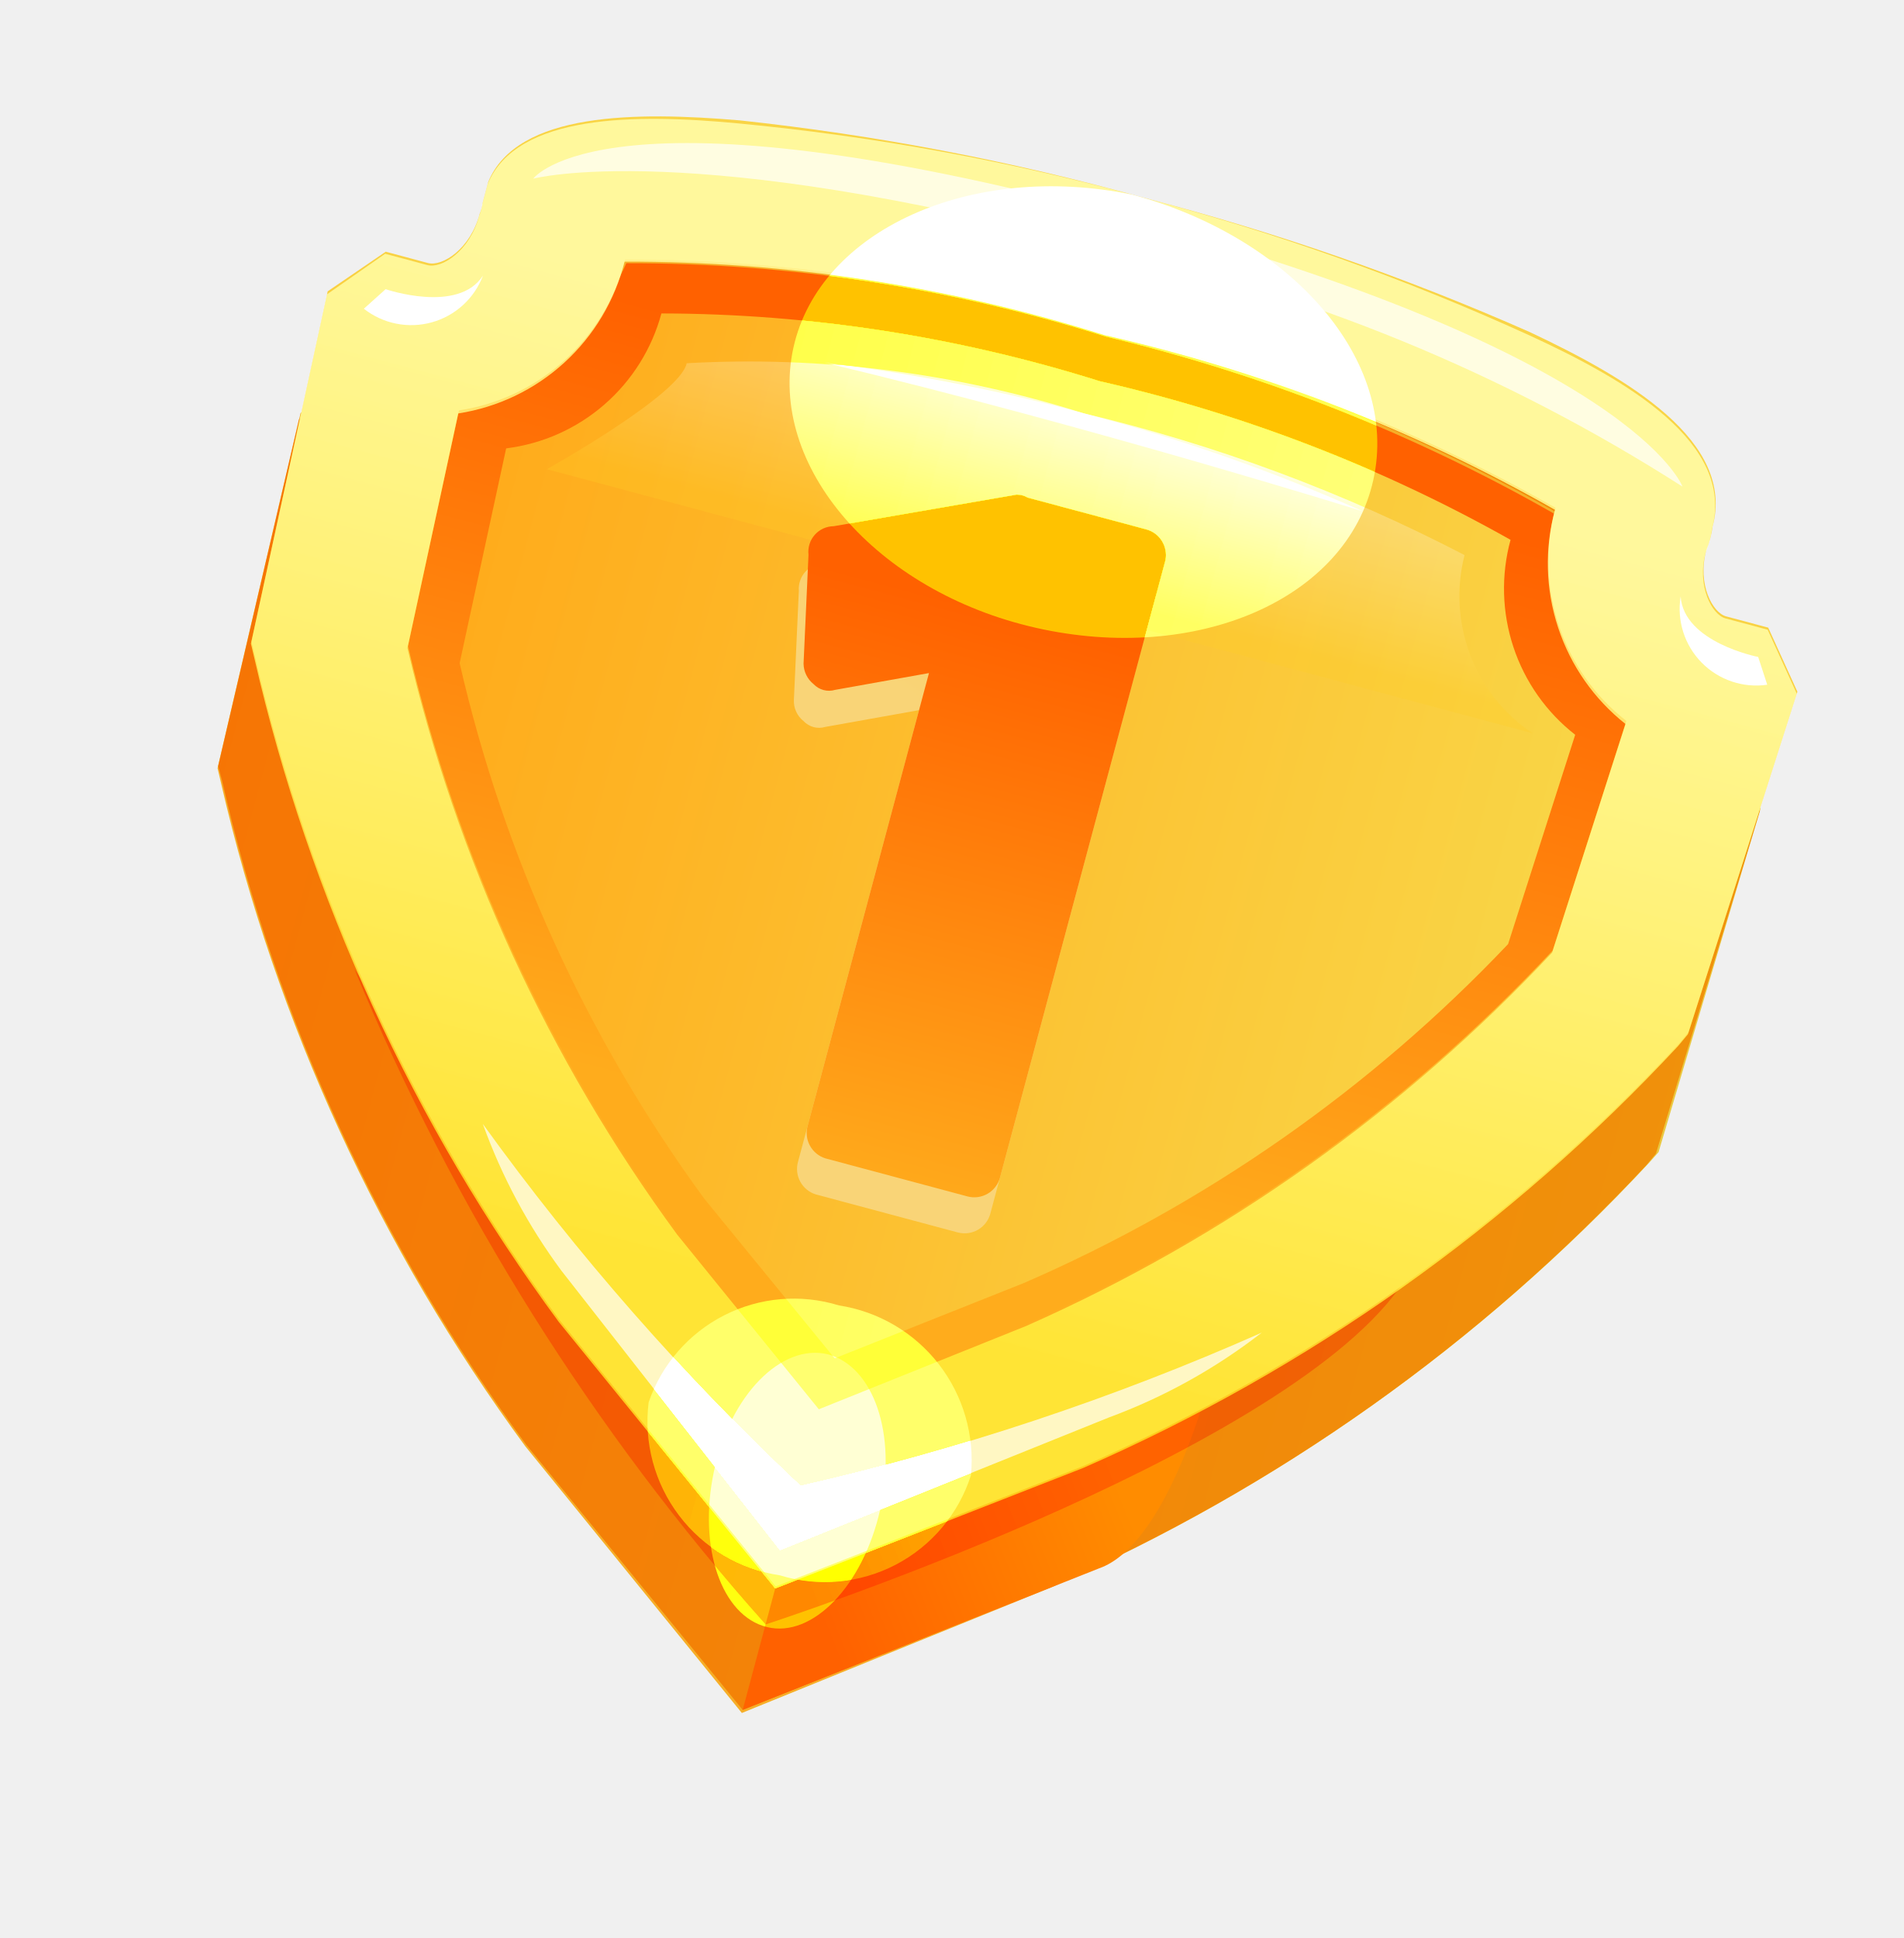
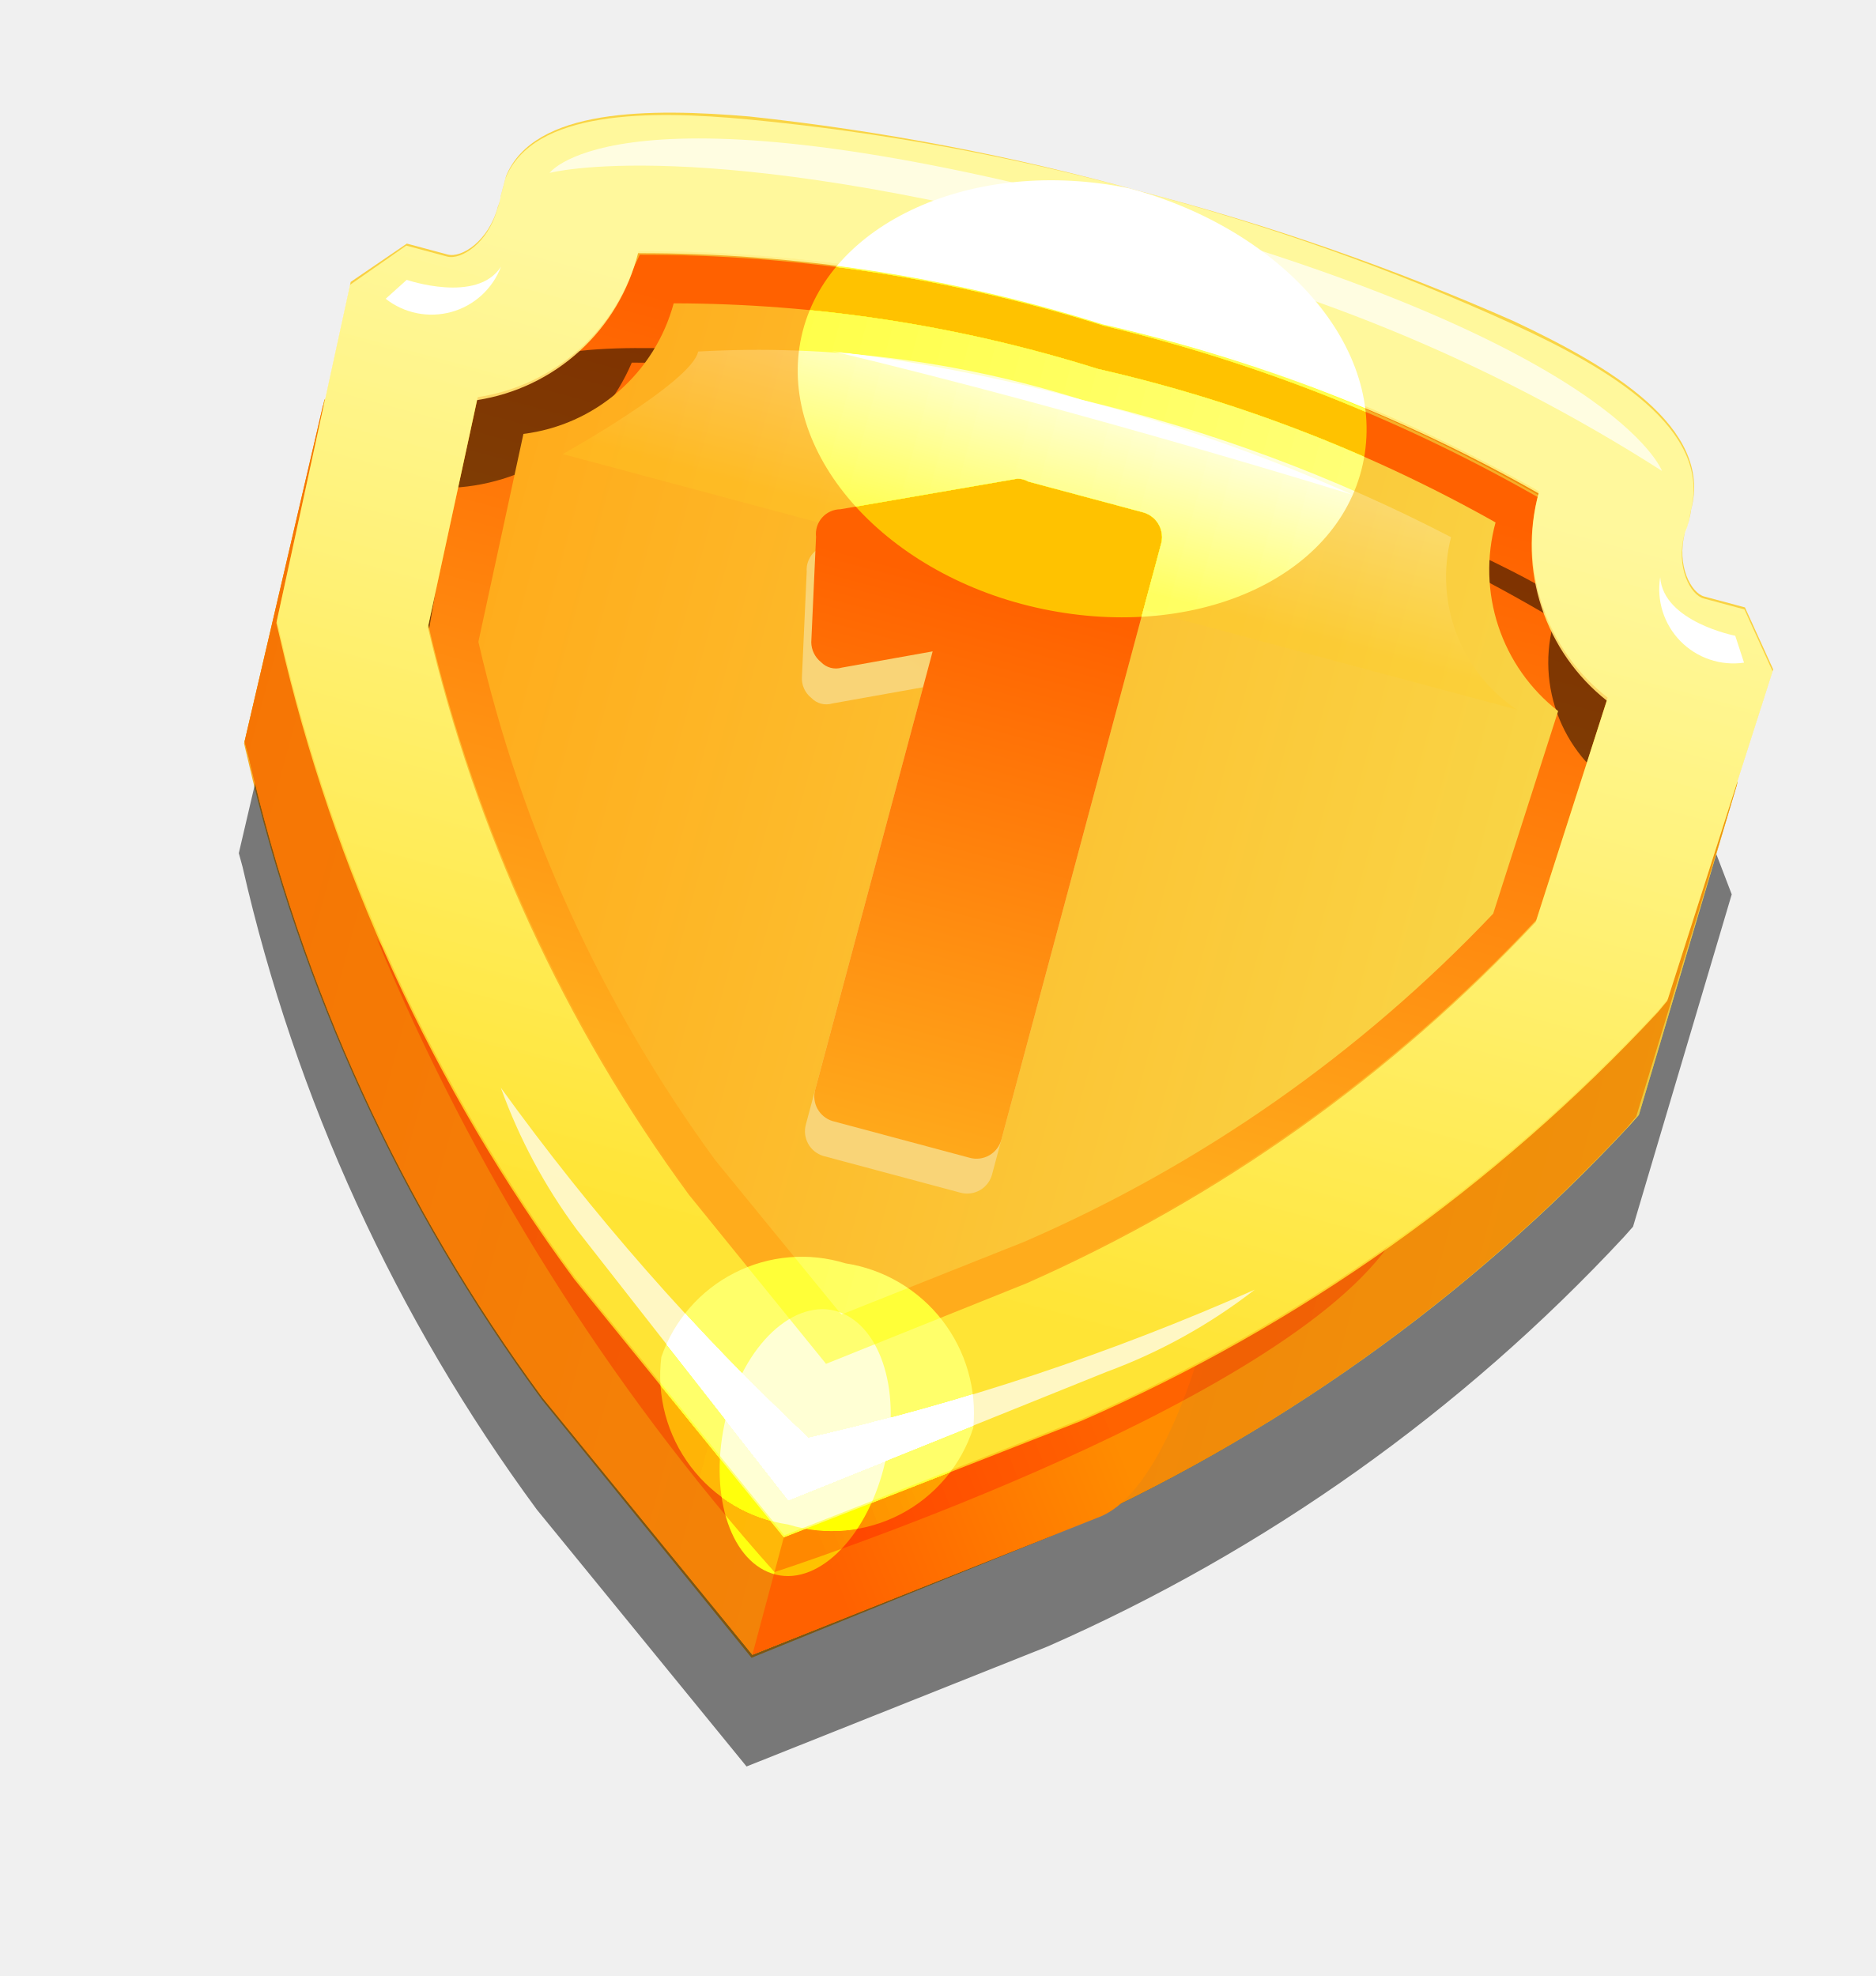
- <svg xmlns="http://www.w3.org/2000/svg" width="55" height="56" viewBox="0 0 55 56" fill="none">
+ <svg xmlns="http://www.w3.org/2000/svg" width="56" height="59" viewBox="0 0 56 59" fill="none">
  <g style="mix-blend-mode:multiply">
-     <path d="M11.525 19.649C12.952 25.766 15.602 31.53 19.317 36.593L23.42 41.614L29.411 39.234C35.146 36.695 40.312 33.026 44.6 28.448L46.729 21.813C45.821 21.101 45.143 20.137 44.779 19.041C44.416 17.946 44.382 16.768 44.683 15.654C40.622 13.326 36.233 11.623 31.665 10.604C27.18 9.19 22.503 8.474 17.799 8.482C17.518 9.601 16.912 10.611 16.058 11.386C15.204 12.162 14.14 12.667 13 12.839L11.525 19.649Z" fill="url(#paint0_linear_24_41327)" />
+     <path d="M12.525 19.649C13.952 25.766 16.602 31.53 20.317 36.593L24.42 41.614L30.411 39.234C36.146 36.695 41.312 33.026 45.6 28.448L47.729 21.813C46.821 21.101 46.143 20.137 45.779 19.041C45.416 17.946 45.382 16.768 45.683 15.654C41.622 13.326 37.233 11.623 32.665 10.604C28.18 9.19 23.503 8.474 18.799 8.482C18.518 9.601 17.912 10.611 17.058 11.386C16.204 12.162 15.14 12.667 14 12.839L12.525 19.649Z" fill="url(#paint0_linear_24_41325)" />
  </g>
-   <path d="M49.706 19.741L49.379 19.654C48.926 19.497 48.509 19.25 48.154 18.929C47.799 18.607 47.511 18.217 47.31 17.783C47.108 17.348 46.996 16.877 46.98 16.398C46.965 15.919 47.045 15.441 47.218 14.994C47.218 14.994 47.281 14.756 47.305 14.667C47.358 14.576 47.386 14.474 47.385 14.369C47.791 12.852 41.11 9.723 32.459 7.405C23.808 5.087 16.605 4.496 16.199 6.013C16.164 6.205 16.113 6.394 16.047 6.578C15.981 7.056 15.819 7.516 15.57 7.93C15.321 8.343 14.991 8.702 14.6 8.985C14.208 9.267 13.764 9.468 13.293 9.573C12.822 9.679 12.335 9.688 11.86 9.601L11.503 9.505L9.558 18.548C11.065 25.094 13.876 31.268 17.822 36.703L23.143 43.006L30.576 40.12C36.746 37.404 42.307 33.473 46.928 28.561L49.735 19.749L49.706 19.741Z" fill="url(#paint1_linear_24_41327)" />
-   <path d="M21.435 49.498L15.182 41.797C10.979 36.077 7.987 29.559 6.39 22.641L6.286 22.198L8.637 12.116L10.173 10.902L11.352 11.377C11.828 11.505 12.598 11.01 12.9 9.879C12.944 9.775 12.974 9.665 12.988 9.552L13.1 9.136L13.148 8.957C14.021 6.768 17.453 6.923 20.452 7.025C24.397 7.449 28.299 8.196 32.121 9.259C35.923 10.29 39.636 11.626 43.223 13.254C46.052 14.586 49.165 16.408 48.503 18.877C48.471 19.112 48.41 19.342 48.32 19.561C48.065 20.513 48.514 21.335 48.9 21.438L50.159 21.616L50.852 23.428L47.847 33.335L47.565 33.674C42.724 38.866 36.874 43.016 30.373 45.868L21.435 49.498ZM10.808 22.326C12.234 28.443 14.885 34.207 18.599 39.27L22.738 44.396L28.729 42.016C34.464 39.477 39.63 35.809 43.919 31.23L47.759 20.463C46.864 19.974 46.164 19.191 45.779 18.245C45.394 17.3 45.346 16.25 45.645 15.274C41.389 12.748 36.777 10.878 31.964 9.727C27.478 8.313 22.802 7.598 18.098 7.606C17.633 8.667 16.878 9.575 15.92 10.226C14.962 10.878 13.84 11.245 12.682 11.287L10.808 22.326Z" fill="#F6AE28" />
+   <path d="M50.706 19.741L50.379 19.654C49.926 19.497 49.509 19.25 49.154 18.929C48.799 18.607 48.511 18.217 48.31 17.783C48.108 17.348 47.996 16.877 47.98 16.398C47.965 15.919 48.045 15.441 48.218 14.994C48.218 14.994 48.281 14.756 48.305 14.667C48.358 14.576 48.386 14.474 48.385 14.369C48.791 12.852 42.11 9.723 33.459 7.405C24.808 5.087 17.605 4.496 17.199 6.013C17.164 6.205 17.113 6.394 17.047 6.578C16.981 7.056 16.819 7.516 16.57 7.93C16.321 8.343 15.991 8.702 15.6 8.985C15.208 9.267 14.764 9.468 14.293 9.573C13.822 9.679 13.335 9.688 12.86 9.601L12.503 9.505L10.558 18.548C12.065 25.094 14.876 31.268 18.822 36.703L24.143 43.006L31.576 40.12C37.746 37.404 43.307 33.473 47.928 28.561L50.735 19.749L50.706 19.741Z" fill="url(#paint1_linear_24_41325)" />
+   <path d="M22.435 49.498L16.182 41.797C11.979 36.077 8.987 29.559 7.39 22.641L7.286 22.198L9.637 12.116L11.173 10.902L12.352 11.377C12.828 11.505 13.598 11.01 13.9 9.879C13.944 9.775 13.974 9.665 13.988 9.552L14.1 9.136L14.148 8.957C15.021 6.768 18.453 6.923 21.452 7.025C25.397 7.449 29.299 8.196 33.121 9.259C36.923 10.29 40.636 11.626 44.223 13.254C47.052 14.586 50.165 16.408 49.503 18.877C49.471 19.112 49.41 19.342 49.32 19.561C49.065 20.513 49.514 21.335 49.9 21.438L51.159 21.616L51.852 23.428L48.847 33.335L48.565 33.674C43.724 38.866 37.874 43.016 31.373 45.868L22.435 49.498ZM11.808 22.326C13.234 28.443 15.885 34.207 19.599 39.27L23.738 44.396L29.729 42.016C35.464 39.477 40.63 35.809 44.919 31.23L48.759 20.463C47.864 19.974 47.164 19.191 46.779 18.245C46.394 17.3 46.346 16.25 46.645 15.274C42.389 12.748 37.777 10.878 32.964 9.727C28.478 8.313 23.802 7.598 19.098 7.606C18.633 8.667 17.878 9.575 16.92 10.226C15.962 10.878 14.84 11.245 13.682 11.287L11.808 22.326Z" fill="#F6AE28" />
  <g style="mix-blend-mode:multiply">
-     <path d="M21.459 49.409L15.198 41.738C10.985 36.014 7.995 29.483 6.414 22.552L6.302 22.139L8.685 11.938L10.221 10.724L11.4 11.199C11.816 11.31 12.624 10.794 12.895 9.782C12.936 9.688 12.963 9.587 12.974 9.485L13.094 9.039C13.967 6.85 17.399 7.004 20.399 7.106C24.343 7.53 28.246 8.278 32.068 9.34C35.889 10.322 39.625 11.611 43.239 13.195C46.068 14.527 49.188 16.319 48.519 18.818C48.49 19.043 48.431 19.263 48.344 19.472C48.081 20.454 48.53 21.275 48.916 21.379L50.175 21.557L50.868 23.369L47.923 33.291L47.649 33.6C42.808 38.805 36.955 42.965 30.449 45.825L21.459 49.409ZM10.832 22.237C12.253 28.363 14.901 34.137 18.615 39.211L22.738 44.396L28.729 42.016C34.469 39.468 39.638 35.79 43.927 31.2L47.694 20.35C46.802 19.857 46.106 19.073 45.722 18.129C45.337 17.185 45.287 16.137 45.58 15.161C41.324 12.635 36.712 10.765 31.899 9.614C27.413 8.2 22.736 7.485 18.033 7.493C17.581 8.552 16.842 9.463 15.899 10.123C14.957 10.784 13.848 11.166 12.698 11.228L10.832 22.237Z" fill="url(#paint2_linear_24_41327)" />
+     <path d="M22.286 52.744L16.025 45.073C11.812 39.349 8.822 32.818 7.242 25.887L7.129 25.474L9.512 15.273L11.048 14.059L12.227 14.534C12.643 14.646 13.451 14.129 13.722 13.117C13.763 13.023 13.79 12.922 13.802 12.82L13.921 12.374C14.795 10.185 18.226 10.339 21.226 10.442C25.17 10.866 29.073 11.613 32.895 12.676C36.717 13.657 40.453 14.946 44.066 16.53C46.896 17.862 50.016 19.654 49.346 22.153C49.317 22.378 49.258 22.598 49.171 22.807C48.908 23.789 49.357 24.61 49.743 24.714L51.002 24.892L51.696 26.704L48.75 36.626L48.476 36.935C43.635 42.14 37.782 46.3 31.276 49.16L22.286 52.744ZM11.659 25.572C13.08 31.698 15.728 37.473 19.443 42.546L23.566 47.731L29.556 45.351C35.297 42.803 40.465 39.125 44.754 34.535L48.522 23.685C47.63 23.192 46.934 22.408 46.549 21.464C46.164 20.52 46.114 19.473 46.407 18.496C42.151 15.97 37.539 14.1 32.726 12.949C28.24 11.535 23.564 10.82 18.86 10.828C18.409 11.887 17.67 12.798 16.727 13.459C15.784 14.119 14.675 14.502 13.526 14.563L11.659 25.572Z" fill="black" fill-opacity="0.5" />
+     <path d="M22.459 49.409L16.198 41.738C11.985 36.014 8.995 29.483 7.414 22.552L7.302 22.139L9.685 11.938L11.221 10.724L12.4 11.199C12.816 11.31 13.624 10.794 13.895 9.782C13.936 9.688 13.963 9.587 13.974 9.485L14.094 9.039C14.967 6.85 18.399 7.004 21.399 7.106C25.343 7.53 29.246 8.278 33.068 9.34C36.889 10.322 40.625 11.611 44.239 13.195C47.068 14.527 50.188 16.319 49.519 18.818C49.49 19.043 49.431 19.263 49.344 19.472C49.081 20.454 49.53 21.275 49.916 21.379L51.175 21.557L51.868 23.369L48.923 33.291L48.649 33.6C43.808 38.805 37.955 42.965 31.449 45.825L22.459 49.409ZM11.832 22.237C13.253 28.363 15.901 34.137 19.615 39.211L23.738 44.396L29.729 42.016C35.469 39.468 40.638 35.79 44.927 31.2L48.694 20.35C47.802 19.857 47.106 19.073 46.722 18.129C46.337 17.185 46.287 16.137 46.58 15.161C42.324 12.635 37.712 10.765 32.899 9.614C28.413 8.2 23.736 7.485 19.033 7.493C18.581 8.552 17.842 9.463 16.899 10.123C15.957 10.784 14.848 11.166 13.698 11.228L11.832 22.237Z" fill="url(#paint2_linear_24_41325)" />
+     <path d="M22.459 49.409L16.198 41.738C11.985 36.014 8.995 29.483 7.414 22.552L7.302 22.139L9.685 11.938L11.221 10.724L12.4 11.199C12.816 11.31 13.624 10.794 13.895 9.782C13.936 9.688 13.963 9.587 13.974 9.485L14.094 9.039C14.967 6.85 18.399 7.004 21.399 7.106C25.343 7.53 29.246 8.278 33.068 9.34C36.889 10.322 40.625 11.611 44.239 13.195C47.068 14.527 50.188 16.319 49.519 18.818C49.49 19.043 49.431 19.263 49.344 19.472C49.081 20.454 49.53 21.275 49.916 21.379L51.175 21.557L51.868 23.369L48.923 33.291L48.649 33.6C43.808 38.805 37.955 42.965 31.449 45.825L22.459 49.409ZM11.832 22.237C13.253 28.363 15.901 34.137 19.615 39.211L23.738 44.396L29.729 42.016C35.469 39.468 40.638 35.79 44.927 31.2L48.694 20.35C47.802 19.857 47.106 19.073 46.722 18.129C46.337 17.185 46.287 16.137 46.58 15.161C42.324 12.635 37.712 10.765 32.899 9.614C28.413 8.2 23.736 7.485 19.033 7.493C18.581 8.552 17.842 9.463 16.899 10.123C15.957 10.784 14.848 11.166 13.698 11.228L11.832 22.237Z" fill="url(#paint3_linear_24_41325)" />
  </g>
-   <path d="M21.459 49.409L22.63 45.037L31.091 41.406L34.828 40.303C34.828 40.303 33.664 44.646 31.764 45.316L21.459 49.409Z" fill="url(#paint3_linear_24_41327)" />
+   <path d="M22.459 49.409L23.63 45.037L32.091 41.406L35.828 40.303C35.828 40.303 34.664 44.646 32.764 45.316L22.459 49.409Z" fill="url(#paint4_linear_24_41325)" />
  <g style="mix-blend-mode:multiply" opacity="0.5">
-     <path d="M10.242 28.008C13.113 34.941 17.128 41.34 22.12 46.94C22.12 46.94 36.88 42.16 40.435 37.215C41.452 35.797 29.725 43.176 24.117 41.864C18.51 40.553 10.242 28.008 10.242 28.008Z" fill="#FF6700" />
+     <path d="M11.242 28.008C14.113 34.941 18.128 41.34 23.12 46.94C23.12 46.94 37.88 42.16 41.435 37.215C42.452 35.797 30.725 43.176 25.117 41.864C19.51 40.553 11.242 28.008 11.242 28.008Z" fill="#FF6700" />
  </g>
-   <path d="M22.415 45.84L16.162 38.139C11.959 32.419 8.967 25.9 7.371 18.982L7.266 18.54L9.468 8.418L11.145 7.273L12.364 7.6C12.78 7.711 13.588 7.195 13.859 6.183C13.903 6.079 13.932 5.969 13.947 5.856L14.058 5.44L14.106 5.261C14.94 3.221 18.411 3.227 21.371 3.478C25.315 3.902 29.218 4.649 33.04 5.712C36.86 6.703 40.593 8.002 44.203 9.596C47.033 10.928 50.145 12.75 49.483 15.219C49.452 15.454 49.39 15.684 49.3 15.903C49.037 16.884 49.486 17.706 49.873 17.81L51.091 18.136L51.934 19.988L48.788 29.825L48.506 30.164C43.664 35.357 37.814 39.506 31.314 42.358L22.415 45.84ZM11.788 18.668C13.215 24.785 15.865 30.548 19.58 35.612L23.675 40.662L29.674 38.253C35.409 35.713 40.575 32.045 44.863 27.466L46.992 20.831C46.081 20.122 45.401 19.158 45.037 18.062C44.673 16.966 44.641 15.787 44.946 14.672C40.878 12.36 36.492 10.658 31.928 9.622C27.443 8.208 22.766 7.493 18.062 7.501C17.781 8.619 17.175 9.63 16.321 10.405C15.467 11.18 14.403 11.686 13.263 11.858L11.788 18.668Z" fill="url(#paint4_linear_24_41327)" />
+   <path d="M23.415 45.84L17.162 38.139C12.959 32.419 9.967 25.9 8.371 18.982L8.266 18.54L10.469 8.418L12.145 7.273L13.364 7.6C13.78 7.711 14.588 7.195 14.859 6.183C14.903 6.079 14.932 5.969 14.947 5.856L15.058 5.44L15.106 5.261C15.94 3.221 19.411 3.227 22.371 3.478C26.315 3.902 30.218 4.649 34.04 5.712C37.86 6.703 41.593 8.002 45.203 9.596C48.033 10.928 51.145 12.75 50.483 15.219C50.452 15.454 50.39 15.684 50.3 15.903C50.037 16.884 50.486 17.706 50.873 17.81L52.091 18.136L52.934 19.988L49.788 29.825L49.506 30.164C44.664 35.357 38.814 39.506 32.314 42.358L23.415 45.84ZM12.788 18.668C14.215 24.785 16.865 30.548 20.58 35.612L24.675 40.662L30.674 38.253C36.409 35.713 41.575 32.045 45.863 27.466L47.992 20.831C47.081 20.122 46.401 19.158 46.037 18.062C45.673 16.966 45.641 15.787 45.946 14.672C41.878 12.36 37.492 10.658 32.928 9.622C28.443 8.208 23.766 7.493 19.062 7.501C18.781 8.619 18.175 9.63 17.321 10.405C16.467 11.18 15.403 11.686 14.263 11.858L12.788 18.668Z" fill="url(#paint5_linear_24_41325)" />
  <g style="mix-blend-mode:screen">
-     <path d="M22.399 45.9L16.146 38.199C11.935 32.483 8.942 25.963 7.355 19.042L7.25 18.599L9.445 8.507L11.129 7.333L12.348 7.66C12.764 7.771 13.572 7.254 13.843 6.243C13.887 6.138 13.916 6.028 13.931 5.916L14.042 5.499L14.09 5.321C14.924 3.281 18.395 3.286 21.347 3.567C25.299 3.944 29.212 4.661 33.04 5.712C36.859 6.717 40.586 8.046 44.179 9.685C47.017 10.987 50.129 12.809 49.468 15.278C49.438 15.514 49.376 15.744 49.284 15.962C49.021 16.944 49.47 17.766 49.857 17.869L51.075 18.196L51.918 20.047L48.772 29.884L48.49 30.223C43.655 35.423 37.803 39.574 31.298 42.418L22.399 45.9ZM11.773 18.727C13.199 24.844 15.849 30.608 19.564 35.671L23.659 40.722L29.658 38.312C35.393 35.773 40.559 32.105 44.847 27.526L46.968 20.921C46.059 20.203 45.382 19.233 45.02 18.133C44.657 17.033 44.626 15.85 44.93 14.732C40.862 12.419 36.476 10.718 31.913 9.682C27.427 8.268 22.75 7.552 18.047 7.56C17.766 8.684 17.16 9.699 16.304 10.48C15.449 11.26 14.383 11.77 13.239 11.947L11.773 18.727Z" fill="url(#paint5_linear_24_41327)" />
+     <path d="M23.399 45.9L17.146 38.199C12.935 32.483 9.942 25.963 8.355 19.042L8.25 18.599L10.445 8.507L12.129 7.333L13.348 7.66C13.764 7.771 14.572 7.254 14.843 6.243C14.887 6.138 14.916 6.028 14.931 5.916L15.042 5.499L15.09 5.321C15.924 3.281 19.395 3.286 22.347 3.567C26.299 3.944 30.212 4.661 34.04 5.712C37.859 6.717 41.586 8.046 45.179 9.685C48.017 10.987 51.129 12.809 50.468 15.278C50.438 15.514 50.376 15.744 50.284 15.962C50.021 16.944 50.47 17.766 50.857 17.869L52.075 18.196L52.918 20.047L49.772 29.884L49.49 30.223C44.655 35.423 38.803 39.574 32.298 42.418L23.399 45.9ZM12.773 18.727C14.199 24.844 16.849 30.608 20.564 35.671L24.659 40.722L30.658 38.312C36.393 35.773 41.559 32.105 45.847 27.526L47.968 20.921C47.059 20.203 46.382 19.233 46.02 18.133C45.657 17.033 45.626 15.85 45.93 14.732C41.862 12.419 37.476 10.718 32.913 9.682C28.427 8.268 23.75 7.552 19.047 7.56C18.766 8.684 18.16 9.699 17.304 10.48C16.449 11.26 15.383 11.77 14.239 11.947L12.773 18.727Z" fill="url(#paint6_linear_24_41325)" />
  </g>
-   <path d="M43.575 27.28L45.514 21.232C44.682 20.582 44.061 19.701 43.729 18.698C43.397 17.696 43.368 16.618 43.646 15.599C39.932 13.506 35.935 11.962 31.778 11.016C27.679 9.726 23.409 9.065 19.111 9.057C18.835 10.079 18.261 10.996 17.462 11.69C16.663 12.385 15.676 12.825 14.625 12.956L13.281 19.163C14.564 24.748 16.969 30.013 20.35 34.638L24.117 39.25L29.574 37.078C34.853 34.789 39.615 31.456 43.575 27.28Z" fill="url(#paint6_linear_24_41327)" />
-   <path opacity="0.7" d="M23.129 42.939C19.744 39.752 16.671 36.249 13.951 32.477C14.498 33.995 15.263 35.425 16.224 36.721L22.538 44.789L32.04 40.959C33.629 40.373 35.118 39.546 36.456 38.508C32.166 40.409 27.703 41.893 23.129 42.939Z" fill="white" />
-   <path opacity="0.7" d="M15.407 5.163C15.407 5.163 17.494 2.248 32.359 6.231C47.224 10.213 48.614 14.061 48.614 14.061C43.476 10.774 37.787 8.439 31.821 7.17C19.869 3.968 15.407 5.163 15.407 5.163Z" fill="white" />
-   <path opacity="0.3" d="M19.841 10.496C23.719 10.279 27.604 10.769 31.307 11.942C35.131 12.85 38.829 14.226 42.317 16.04C42.072 16.997 42.13 18.005 42.482 18.928C42.834 19.85 43.463 20.64 44.283 21.189L21.035 14.96L15.802 13.558C15.802 13.558 19.661 11.404 19.841 10.496Z" fill="url(#paint7_linear_24_41327)" />
-   <path d="M32.83 16.367L29.411 15.451C29.312 15.392 29.199 15.361 29.084 15.363L23.805 16.276C23.704 16.278 23.605 16.3 23.514 16.342C23.422 16.384 23.34 16.443 23.272 16.518C23.204 16.592 23.153 16.68 23.12 16.775C23.087 16.87 23.074 16.971 23.082 17.071L22.939 20.221C22.933 20.338 22.955 20.456 23.004 20.563C23.053 20.671 23.127 20.765 23.22 20.838C23.298 20.921 23.398 20.98 23.508 21.01C23.618 21.04 23.735 21.038 23.844 21.005L26.555 20.52L23.056 33.578C23.004 33.77 23.029 33.975 23.125 34.149C23.221 34.323 23.38 34.454 23.57 34.513L27.673 35.612C27.87 35.665 28.08 35.637 28.257 35.535C28.433 35.433 28.562 35.265 28.615 35.068L33.397 17.221C33.424 17.033 33.381 16.843 33.276 16.685C33.172 16.528 33.013 16.415 32.83 16.367Z" fill="url(#paint8_linear_24_41327)" />
-   <path d="M33.116 15.296L29.698 14.38C29.599 14.321 29.486 14.291 29.37 14.293L24.091 15.205C23.988 15.206 23.885 15.228 23.79 15.271C23.695 15.314 23.611 15.376 23.542 15.454C23.473 15.532 23.421 15.623 23.39 15.723C23.359 15.822 23.349 15.926 23.361 16.03L23.218 19.179C23.22 19.293 23.247 19.404 23.297 19.505C23.346 19.607 23.418 19.696 23.506 19.767C23.585 19.85 23.685 19.91 23.795 19.939C23.905 19.969 24.021 19.967 24.131 19.934L26.842 19.449L23.335 32.537C23.283 32.729 23.308 32.934 23.404 33.108C23.5 33.282 23.659 33.413 23.849 33.472L27.952 34.571C28.149 34.624 28.359 34.596 28.536 34.494C28.712 34.392 28.841 34.224 28.894 34.026L33.676 16.18C33.711 15.989 33.673 15.792 33.569 15.628C33.466 15.464 33.304 15.346 33.116 15.296Z" fill="url(#paint9_linear_24_41327)" />
-   <path d="M11.142 8.356C11.142 8.356 13.243 9.078 13.956 7.962C13.833 8.288 13.635 8.58 13.378 8.815C13.121 9.05 12.812 9.221 12.477 9.314C12.141 9.407 11.789 9.42 11.448 9.352C11.106 9.284 10.786 9.136 10.513 8.921L11.142 8.356Z" fill="white" />
-   <path d="M50.801 18.983C50.801 18.983 48.65 18.566 48.561 17.235C48.505 17.578 48.53 17.93 48.635 18.262C48.74 18.594 48.922 18.896 49.166 19.145C49.41 19.393 49.708 19.581 50.038 19.692C50.368 19.804 50.719 19.836 51.063 19.786L50.801 18.983Z" fill="white" />
+   <path d="M44.575 27.28L46.514 21.232C45.682 20.582 45.061 19.701 44.729 18.698C44.397 17.696 44.368 16.618 44.646 15.599C40.932 13.506 36.935 11.962 32.778 11.016C28.679 9.726 24.409 9.065 20.111 9.057C19.835 10.079 19.261 10.996 18.462 11.69C17.663 12.385 16.676 12.825 15.625 12.956L14.281 19.163C15.564 24.748 17.969 30.013 21.35 34.638L25.117 39.25L30.574 37.078C35.853 34.789 40.615 31.456 44.575 27.28Z" fill="url(#paint7_linear_24_41325)" />
+   <path opacity="0.7" d="M24.129 42.939C20.744 39.752 17.671 36.249 14.951 32.477C15.498 33.995 16.263 35.425 17.224 36.721L23.538 44.789L33.04 40.959C34.629 40.373 36.118 39.546 37.456 38.508C33.166 40.409 28.703 41.893 24.129 42.939Z" fill="white" />
+   <path opacity="0.7" d="M16.407 5.163C16.407 5.163 18.494 2.248 33.359 6.231C48.224 10.213 49.614 14.061 49.614 14.061C44.476 10.774 38.787 8.439 32.821 7.17C20.869 3.968 16.407 5.163 16.407 5.163Z" fill="white" />
+   <path opacity="0.3" d="M20.841 10.496C24.719 10.279 28.604 10.769 32.307 11.942C36.131 12.85 39.829 14.226 43.317 16.04C43.072 16.997 43.13 18.005 43.482 18.928C43.834 19.85 44.463 20.64 45.283 21.189L22.035 14.96L16.802 13.558C16.802 13.558 20.661 11.404 20.841 10.496Z" fill="url(#paint8_linear_24_41325)" />
+   <path d="M33.83 16.367L30.411 15.451C30.312 15.392 30.199 15.361 30.084 15.363L24.805 16.276C24.704 16.278 24.605 16.3 24.514 16.342C24.422 16.384 24.34 16.443 24.272 16.518C24.204 16.592 24.153 16.68 24.12 16.775C24.087 16.87 24.074 16.971 24.082 17.071L23.939 20.221C23.933 20.338 23.955 20.456 24.004 20.563C24.053 20.671 24.127 20.765 24.22 20.838C24.298 20.921 24.398 20.98 24.508 21.01C24.618 21.04 24.735 21.038 24.844 21.005L27.555 20.52L24.056 33.578C24.004 33.77 24.029 33.975 24.125 34.149C24.221 34.323 24.38 34.454 24.57 34.513L28.673 35.612C28.87 35.665 29.08 35.637 29.257 35.535C29.433 35.433 29.562 35.265 29.615 35.068L34.397 17.221C34.424 17.033 34.381 16.843 34.276 16.685C34.172 16.528 34.013 16.415 33.83 16.367Z" fill="url(#paint9_linear_24_41325)" />
+   <path d="M34.116 15.296L30.698 14.38C30.599 14.321 30.486 14.291 30.37 14.293L25.091 15.205C24.988 15.206 24.885 15.228 24.79 15.271C24.695 15.314 24.611 15.376 24.542 15.454C24.473 15.532 24.421 15.623 24.39 15.723C24.359 15.822 24.349 15.926 24.361 16.03L24.218 19.179C24.22 19.293 24.247 19.404 24.297 19.505C24.346 19.607 24.418 19.696 24.506 19.767C24.585 19.85 24.685 19.91 24.795 19.939C24.905 19.969 25.021 19.967 25.131 19.934L27.842 19.449L24.335 32.537C24.283 32.729 24.308 32.934 24.404 33.108C24.5 33.282 24.659 33.413 24.849 33.472L28.952 34.571C29.149 34.624 29.359 34.596 29.536 34.494C29.712 34.392 29.841 34.224 29.894 34.026L34.676 16.18C34.711 15.989 34.673 15.792 34.569 15.628C34.466 15.464 34.304 15.346 34.116 15.296Z" fill="url(#paint10_linear_24_41325)" />
+   <path d="M12.142 8.356C12.142 8.356 14.243 9.078 14.956 7.962C14.833 8.288 14.635 8.58 14.378 8.815C14.121 9.05 13.812 9.221 13.477 9.314C13.141 9.407 12.789 9.42 12.448 9.352C12.106 9.284 11.786 9.136 11.513 8.921L12.142 8.356Z" fill="white" />
+   <path d="M51.801 18.983C51.801 18.983 49.65 18.566 49.561 17.235C49.505 17.578 49.53 17.93 49.635 18.262C49.74 18.594 49.922 18.896 50.166 19.145C50.41 19.393 50.708 19.581 51.038 19.692C51.368 19.804 51.719 19.836 52.063 19.786L51.801 18.983Z" fill="white" />
  <g style="mix-blend-mode:overlay">
-     <path d="M32.713 5.624C37.291 6.851 40.449 10.407 39.681 13.867C38.913 17.328 34.559 19.19 29.933 18.141C25.306 17.093 22.173 13.448 22.925 10.047C23.677 6.646 28.063 4.665 32.713 5.624Z" fill="white" />
+     <path d="M33.713 5.624C38.291 6.851 41.449 10.407 40.681 13.867C39.913 17.328 35.559 19.19 30.933 18.141C26.306 17.093 23.173 13.448 23.925 10.047C24.677 6.646 29.063 4.665 33.713 5.624Z" fill="white" />
  </g>
  <g style="mix-blend-mode:overlay">
-     <path d="M24.24 37.721C25.383 37.897 26.415 38.504 27.124 39.417C27.833 40.331 28.166 41.481 28.054 42.632C27.698 43.744 26.919 44.67 25.886 45.211C24.852 45.751 23.647 45.863 22.533 45.52C21.374 45.346 20.329 44.726 19.621 43.792C18.913 42.858 18.598 41.683 18.742 40.52C19.116 39.431 19.899 38.529 20.925 38.007C21.951 37.484 23.14 37.382 24.24 37.721Z" fill="white" />
+     <path d="M25.24 37.721C26.383 37.897 27.415 38.504 28.124 39.417C28.833 40.331 29.166 41.481 29.054 42.632C28.698 43.744 27.919 44.67 26.886 45.211C25.852 45.751 24.647 45.863 23.533 45.52C22.374 45.346 21.329 44.726 20.621 43.792C19.913 42.858 19.598 41.683 19.742 40.52C20.116 39.431 20.899 38.529 21.925 38.007C22.951 37.484 24.14 37.382 25.24 37.721Z" fill="white" />
  </g>
  <g style="mix-blend-mode:overlay">
-     <path d="M23.925 39.135C25.233 39.485 25.924 41.424 25.432 43.619C24.939 45.815 23.48 47.337 22.164 47.016C20.848 46.695 20.164 44.727 20.627 42.523C21.09 40.32 22.579 38.806 23.925 39.135Z" fill="white" />
+     <path d="M24.925 39.135C26.233 39.485 26.924 41.424 26.432 43.619C25.939 45.815 24.48 47.337 23.164 47.016C21.848 46.695 21.164 44.727 21.627 42.523C22.09 40.32 23.579 38.806 24.925 39.135Z" fill="white" />
  </g>
  <g style="mix-blend-mode:overlay">
-     <path d="M23.828 10.48C26.434 10.798 29.014 11.308 31.545 12.006C34.224 12.718 36.843 13.644 39.374 14.773C39.374 14.773 31.465 12.303 23.828 10.48Z" fill="white" />
+     <path d="M24.828 10.48C27.434 10.798 30.014 11.308 32.545 12.006C35.224 12.718 37.843 13.644 40.374 14.773C40.374 14.773 32.465 12.303 24.828 10.48Z" fill="white" />
  </g>
  <defs>
-     <linearGradient id="paint0_linear_24_41327" x1="25.008" y1="35.568" x2="30.5" y2="15.073" gradientUnits="userSpaceOnUse">
+     <linearGradient id="paint0_linear_24_41325" x1="26.008" y1="35.568" x2="31.5" y2="15.073" gradientUnits="userSpaceOnUse">
      <stop stop-color="#FFAC1C" />
      <stop offset="0.95" stop-color="#FF6100" />
    </linearGradient>
-     <linearGradient id="paint1_linear_24_41327" x1="25.638" y1="33.218" x2="31.576" y2="11.058" gradientUnits="userSpaceOnUse">
+     <linearGradient id="paint1_linear_24_41325" x1="26.638" y1="33.218" x2="32.576" y2="11.058" gradientUnits="userSpaceOnUse">
      <stop stop-color="#FFAC1C" />
      <stop offset="0.95" stop-color="#FF6100" />
    </linearGradient>
-     <linearGradient id="paint2_linear_24_41327" x1="5.544" y1="23.657" x2="47.819" y2="34.985" gradientUnits="userSpaceOnUse">
+     <linearGradient id="paint2_linear_24_41325" x1="6.544" y1="23.657" x2="48.819" y2="34.985" gradientUnits="userSpaceOnUse">
      <stop stop-color="#FFAC1C" />
      <stop offset="1" stop-color="#F9D445" />
    </linearGradient>
-     <linearGradient id="paint3_linear_24_41327" x1="32.356" y1="42.988" x2="23.604" y2="46.505" gradientUnits="userSpaceOnUse">
+     <linearGradient id="paint3_linear_24_41325" x1="6.544" y1="23.657" x2="48.819" y2="34.985" gradientUnits="userSpaceOnUse">
+       <stop stop-color="#FFAC1C" />
+       <stop offset="1" stop-color="#F9D445" />
+     </linearGradient>
+     <linearGradient id="paint4_linear_24_41325" x1="33.356" y1="42.988" x2="24.604" y2="46.505" gradientUnits="userSpaceOnUse">
      <stop stop-color="#FF8C00" />
      <stop offset="1" stop-color="#FF6100" />
    </linearGradient>
-     <linearGradient id="paint4_linear_24_41327" x1="24.387" y1="37.888" x2="31.488" y2="11.385" gradientUnits="userSpaceOnUse">
+     <linearGradient id="paint5_linear_24_41325" x1="25.387" y1="37.888" x2="32.488" y2="11.385" gradientUnits="userSpaceOnUse">
      <stop stop-color="#FFAC1C" />
      <stop offset="1" stop-color="#F9D445" />
    </linearGradient>
-     <linearGradient id="paint5_linear_24_41327" x1="24.371" y1="37.947" x2="31.472" y2="11.445" gradientUnits="userSpaceOnUse">
+     <linearGradient id="paint6_linear_24_41325" x1="25.371" y1="37.947" x2="32.472" y2="11.445" gradientUnits="userSpaceOnUse">
      <stop stop-color="#FFAC1C" />
      <stop offset="0.99" stop-color="#F9D477" />
    </linearGradient>
-     <linearGradient id="paint6_linear_24_41327" x1="12.563" y1="21.011" x2="43.362" y2="29.264" gradientUnits="userSpaceOnUse">
+     <linearGradient id="paint7_linear_24_41325" x1="13.563" y1="21.011" x2="44.362" y2="29.264" gradientUnits="userSpaceOnUse">
      <stop stop-color="#FFAC1C" />
      <stop offset="1" stop-color="#F9D445" />
    </linearGradient>
-     <linearGradient id="paint7_linear_24_41327" x1="30.238" y1="16.884" x2="31.608" y2="11.768" gradientUnits="userSpaceOnUse">
+     <linearGradient id="paint8_linear_24_41325" x1="31.238" y1="16.884" x2="32.608" y2="11.768" gradientUnits="userSpaceOnUse">
      <stop stop-color="#FFCD25" />
      <stop offset="0.99" stop-color="white" />
    </linearGradient>
-     <linearGradient id="paint8_linear_24_41327" x1="37.284" y1="9.017" x2="28.686" y2="21.823" gradientUnits="userSpaceOnUse">
+     <linearGradient id="paint9_linear_24_41325" x1="38.284" y1="9.017" x2="29.686" y2="21.823" gradientUnits="userSpaceOnUse">
      <stop stop-color="#FFAC1C" />
      <stop offset="0.99" stop-color="#F9D477" />
    </linearGradient>
-     <linearGradient id="paint9_linear_24_41327" x1="23.672" y1="34.253" x2="28.398" y2="16.614" gradientUnits="userSpaceOnUse">
+     <linearGradient id="paint10_linear_24_41325" x1="24.672" y1="34.253" x2="29.398" y2="16.614" gradientUnits="userSpaceOnUse">
      <stop stop-color="#FFAC1C" />
      <stop offset="0.95" stop-color="#FF6100" />
    </linearGradient>
  </defs>
</svg>
